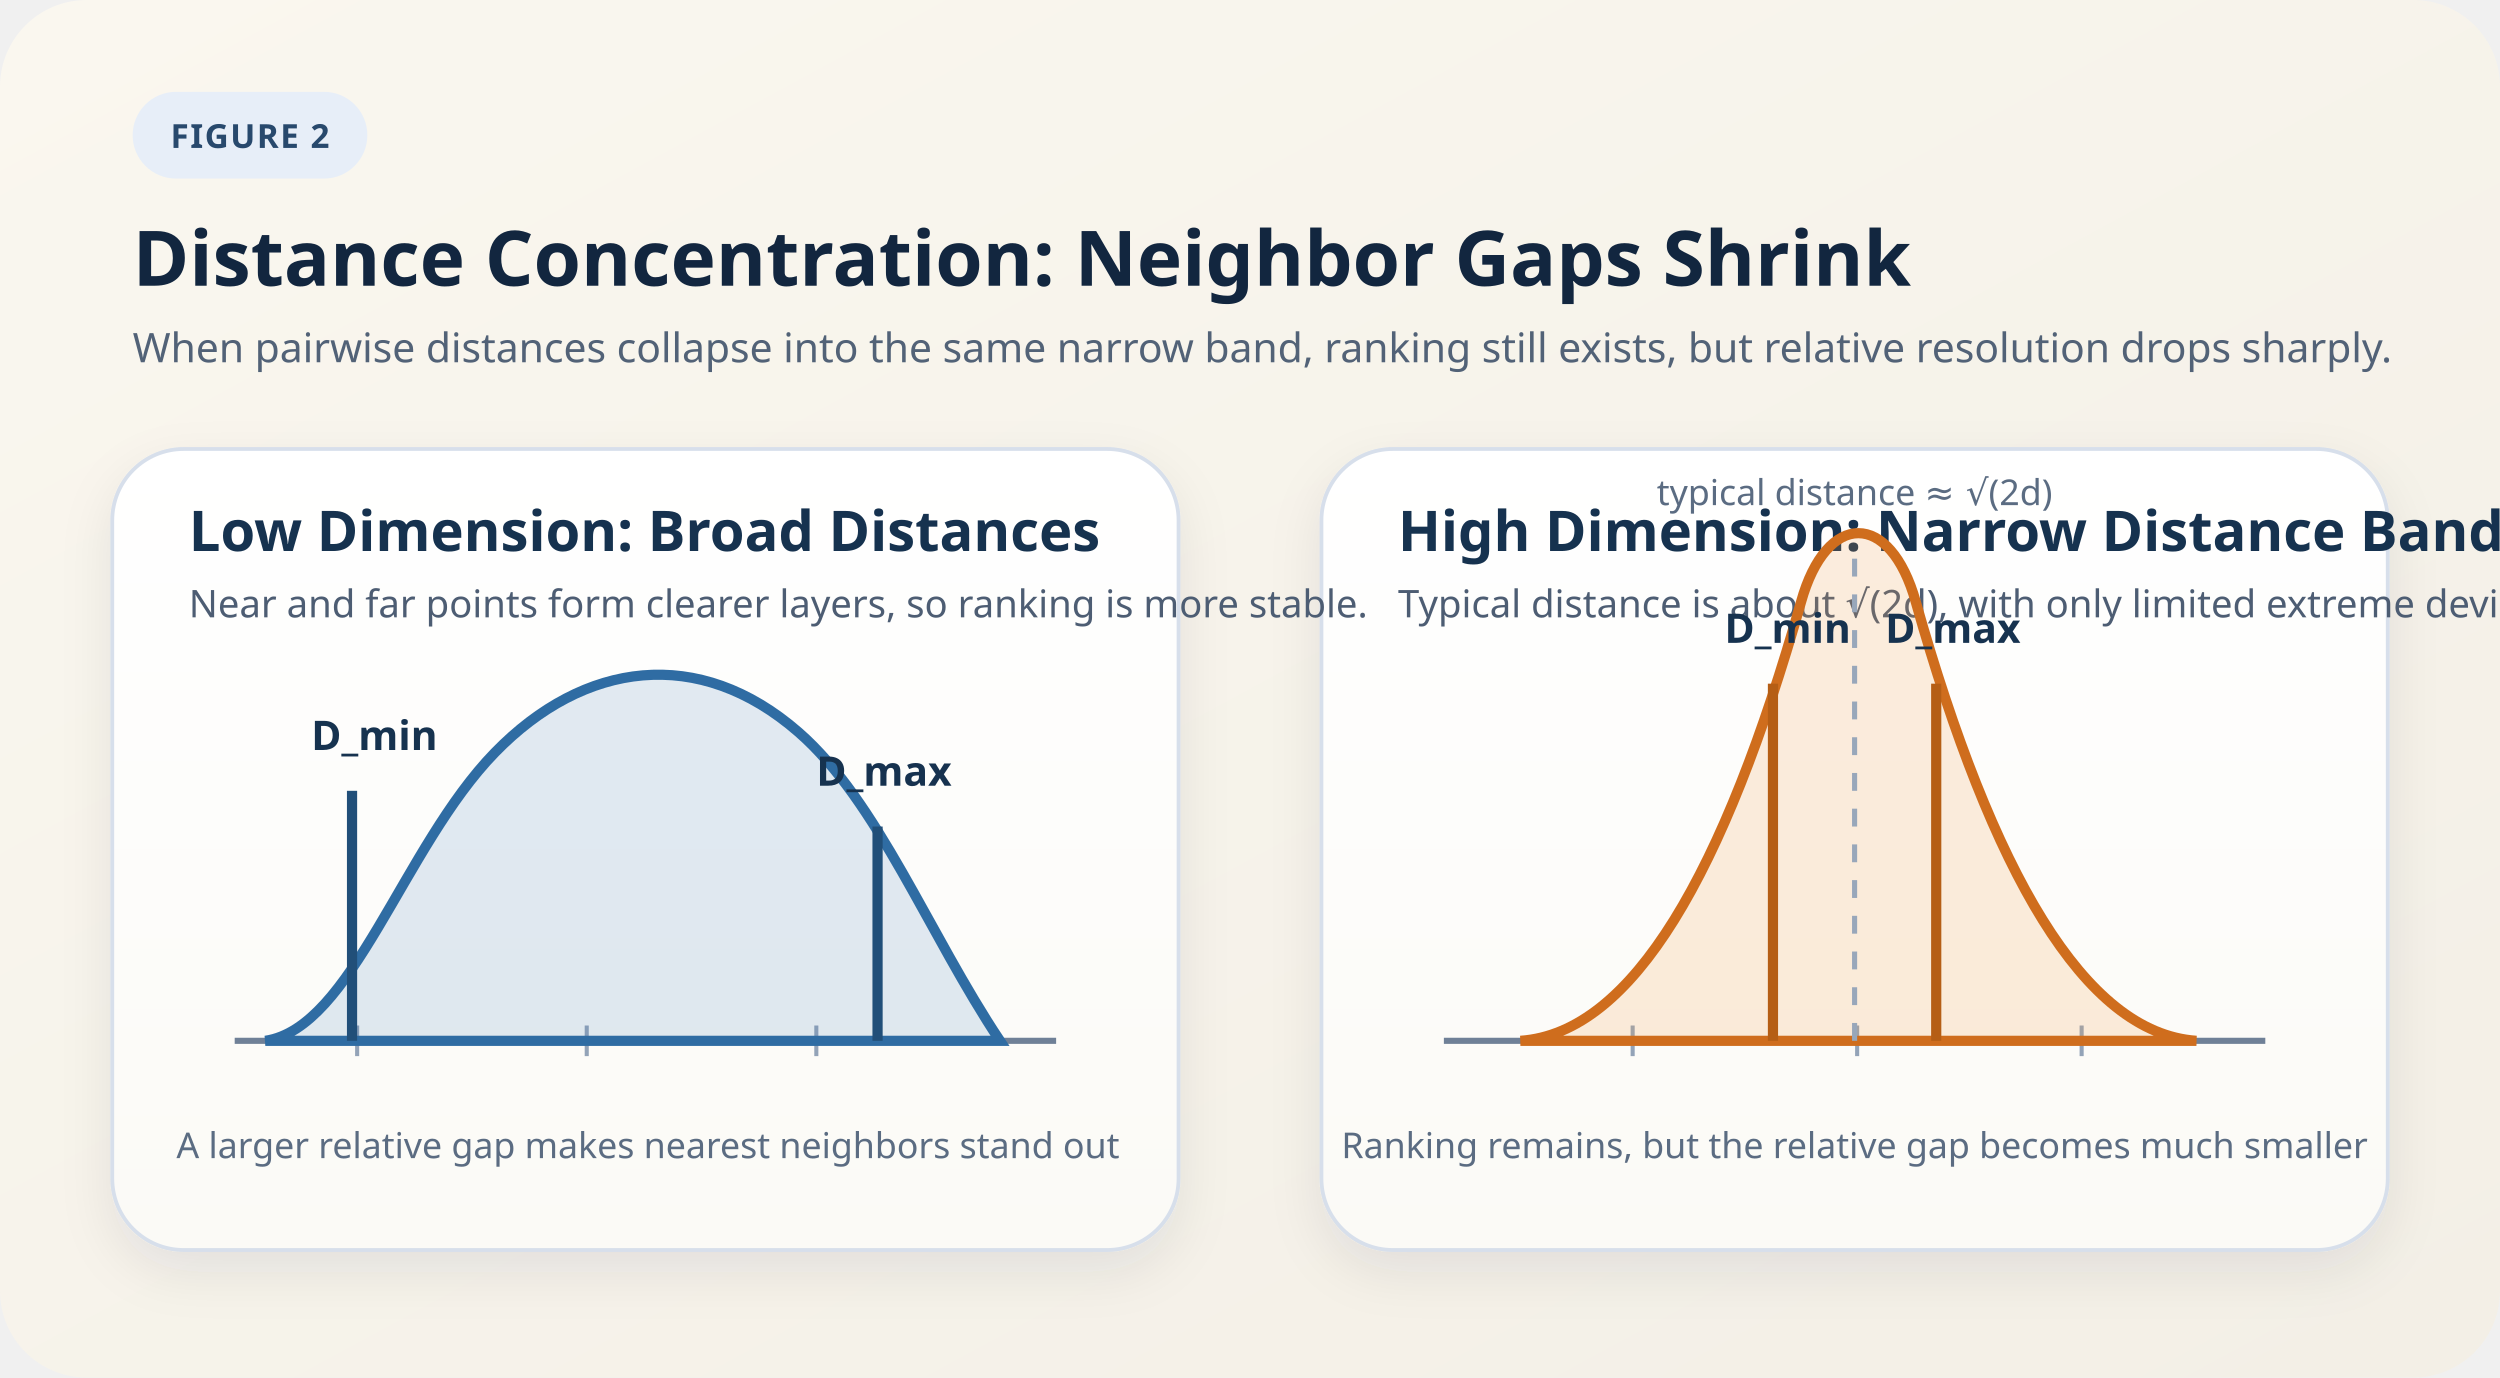
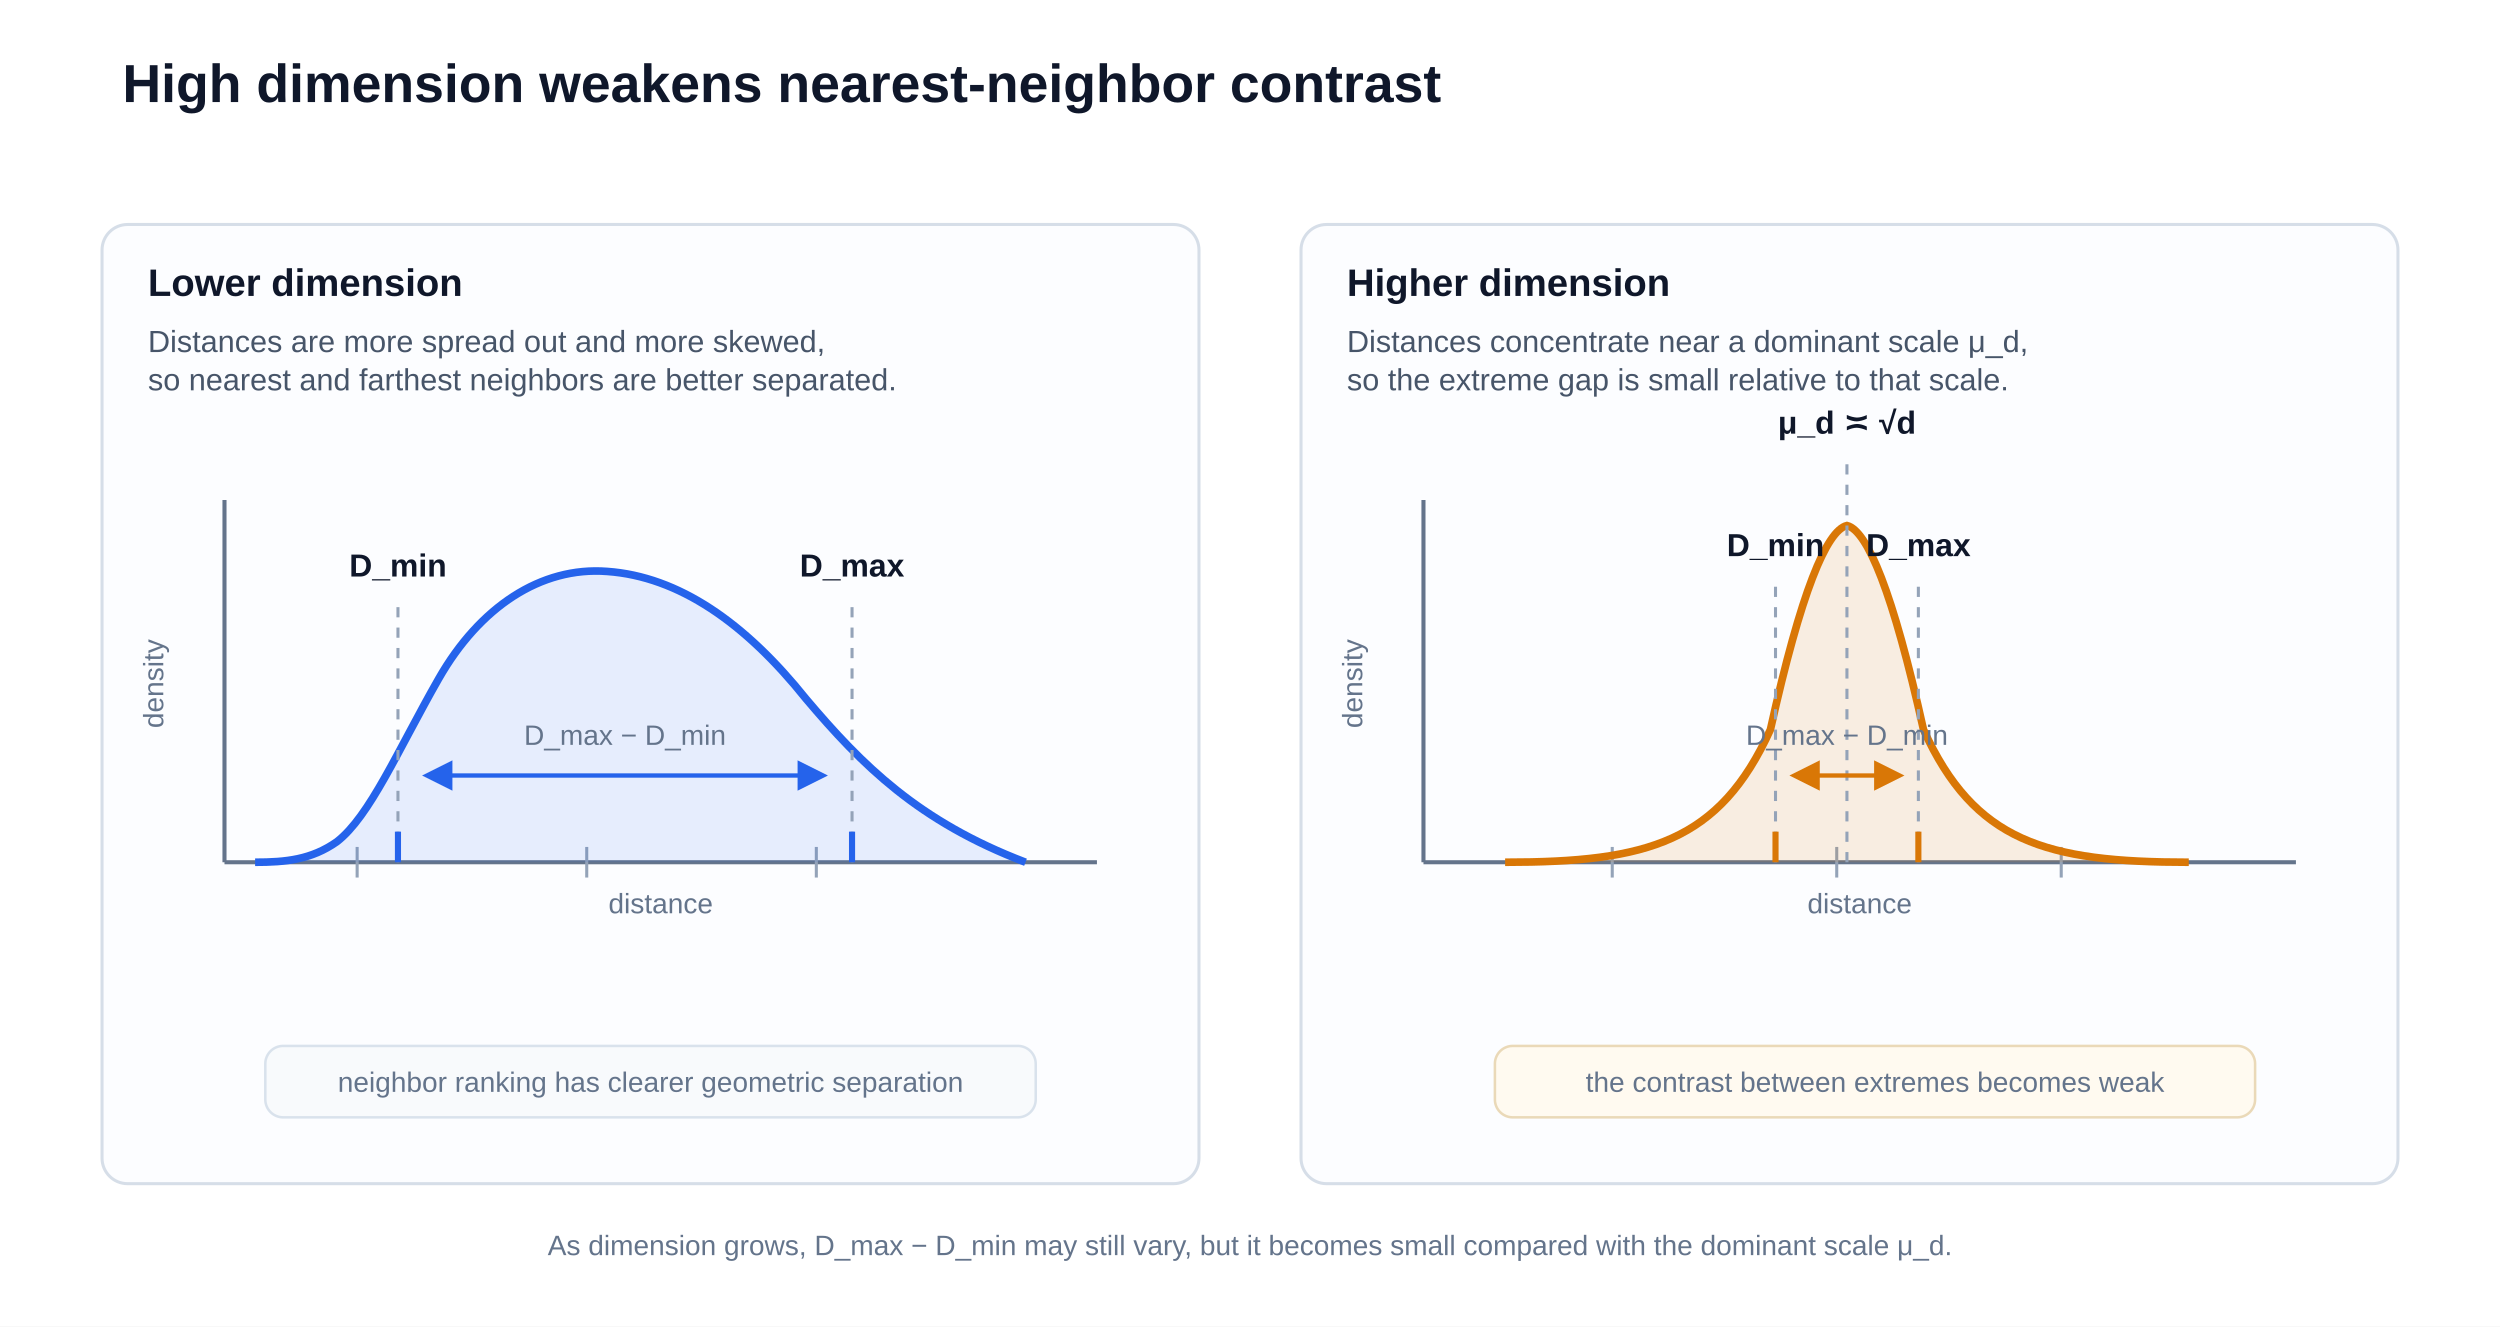
- <svg xmlns="http://www.w3.org/2000/svg" width="980" height="540" viewBox="0 0 980 540" role="img" aria-labelledby="title desc">
+ <svg xmlns="http://www.w3.org/2000/svg" width="980" height="520" viewBox="0 0 980 520" role="img" aria-labelledby="title desc">
  <defs>
-     <linearGradient id="bg" x1="0" y1="0" x2="1" y2="1">
-       <stop offset="0%" stop-color="#faf7ef" />
-       <stop offset="100%" stop-color="#f3efe6" />
-     </linearGradient>
-     <linearGradient id="card" x1="0" y1="0" x2="0" y2="1">
-       <stop offset="0%" stop-color="#ffffff" />
-       <stop offset="100%" stop-color="#fbfaf6" />
-     </linearGradient>
-     <filter id="shadow" x="-20%" y="-20%" width="140%" height="140%">
-       <feDropShadow dx="0" dy="8" stdDeviation="10" flood-color="#10233b" flood-opacity="0.08" />
-     </filter>
+     <marker id="arrowBlue" markerWidth="7" markerHeight="7" refX="5.5" refY="3.5" orient="auto-start-reverse">
+       <path d="M0,0 L7,3.5 L0,7 z" fill="#2563eb" />
+     </marker>
+     <marker id="arrowOrange" markerWidth="7" markerHeight="7" refX="5.5" refY="3.5" orient="auto-start-reverse">
+       <path d="M0,0 L7,3.5 L0,7 z" fill="#d97706" />
+     </marker>
+     <style>
+       .bg { fill: #ffffff; }
+ 
+       .title {
+         fill: #0f172a;
+         font-family: Arial, Helvetica, "Noto Sans", "PingFang SC", sans-serif;
+         font-size: 21px;
+         font-weight: 700;
+       }
+ 
+       .panel {
+         fill: #fcfdff;
+         stroke: #d6dee8;
+         stroke-width: 1.2;
+         rx: 10;
+       }
+ 
+       .panel-title {
+         fill: #0f172a;
+         font-family: Arial, Helvetica, "Noto Sans", "PingFang SC", sans-serif;
+         font-size: 15px;
+         font-weight: 700;
+       }
+ 
+       .text {
+         fill: #475569;
+         font-family: Arial, Helvetica, "Noto Sans", "PingFang SC", sans-serif;
+         font-size: 12px;
+         font-weight: 400;
+       }
+ 
+       .small {
+         fill: #64748b;
+         font-family: Arial, Helvetica, "Noto Sans", "PingFang SC", sans-serif;
+         font-size: 11px;
+         font-weight: 400;
+       }
+ 
+       .label {
+         fill: #0f172a;
+         font-family: Arial, Helvetica, "Noto Sans", "PingFang SC", sans-serif;
+         font-size: 12.5px;
+         font-weight: 600;
+       }
+ 
+       .axis {
+         stroke: #64748b;
+         stroke-width: 1.6;
+       }
+ 
+       .tick {
+         stroke: #94a3b8;
+         stroke-width: 1.2;
+       }
+ 
+       .dash {
+         stroke: #94a3b8;
+         stroke-width: 1.2;
+         stroke-dasharray: 4 4;
+       }
+ 
+       .curve-low-fill {
+         fill: rgba(37, 99, 235, 0.10);
+       }
+ 
+       .curve-low-stroke {
+         fill: none;
+         stroke: #2563eb;
+         stroke-width: 3;
+       }
+ 
+       .curve-high-fill {
+         fill: rgba(217, 119, 6, 0.12);
+       }
+ 
+       .curve-high-stroke {
+         fill: none;
+         stroke: #d97706;
+         stroke-width: 3;
+       }
+ 
+       .mark-low {
+         stroke: #2563eb;
+         stroke-width: 2.4;
+       }
+ 
+       .mark-high {
+         stroke: #d97706;
+         stroke-width: 2.4;
+       }
+ 
+       .gap-low {
+         stroke: #2563eb;
+         stroke-width: 1.7;
+         marker-start: url(#arrowBlue);
+         marker-end: url(#arrowBlue);
+       }
+ 
+       .gap-high {
+         stroke: #d97706;
+         stroke-width: 1.7;
+         marker-start: url(#arrowOrange);
+         marker-end: url(#arrowOrange);
+       }
+ 
+       .note-box {
+         fill: #f8fafc;
+         stroke: #d9e2ec;
+         stroke-width: 1;
+         rx: 7;
+       }
+ 
+       .note-box-warm {
+         fill: #fffaf0;
+         stroke: #ead9b8;
+         stroke-width: 1;
+         rx: 7;
+       }
+     </style>
  </defs>
-   <style>
-     .title { fill: #12263f; font-family: "Avenir Next", "PingFang SC", "Noto Sans SC", "Source Han Sans SC", sans-serif; font-size: 30px; font-weight: 700; }
-     .subtitle { fill: #526277; font-family: "Avenir Next", "PingFang SC", "Noto Sans SC", "Source Han Sans SC", sans-serif; font-size: 16px; font-weight: 500; }
-     .card { fill: url(#card); stroke: #d7dfeb; stroke-width: 1.5; rx: 28; filter: url(#shadow); }
-     .card-title { fill: #16324f; font-family: "Avenir Next", "PingFang SC", "Noto Sans SC", "Source Han Sans SC", sans-serif; font-size: 22px; font-weight: 700; }
-     .card-text { fill: #4d5d73; font-family: "Avenir Next", "PingFang SC", "Noto Sans SC", "Source Han Sans SC", sans-serif; font-size: 15px; font-weight: 500; }
-     .pill { fill: #e7eef8; }
-     .pill-text { fill: #28496d; font-family: "Avenir Next", "PingFang SC", "Noto Sans SC", "Source Han Sans SC", sans-serif; font-size: 13px; font-weight: 700; letter-spacing: 0.6px; }
-     .axis { stroke: #6f8097; stroke-width: 2.4; }
-     .tick { stroke: #93a3b8; stroke-width: 1.6; }
-     .curve-low { fill: rgba(69, 126, 182, 0.16); stroke: #2f6ca3; stroke-width: 4; }
-     .curve-high { fill: rgba(242, 156, 74, 0.18); stroke: #cf6d1d; stroke-width: 4; }
-     .mark-low { stroke: #214f79; stroke-width: 4; }
-     .mark-high { stroke: #b55e15; stroke-width: 4; }
-     .dash { stroke: #98a7ba; stroke-width: 2; stroke-dasharray: 7 7; }
-     .label { fill: #16324f; font-family: "Avenir Next", "PingFang SC", "Noto Sans SC", "Source Han Sans SC", sans-serif; font-size: 16px; font-weight: 700; }
-     .small { fill: #5b6c82; font-family: "Avenir Next", "PingFang SC", "Noto Sans SC", "Source Han Sans SC", sans-serif; font-size: 14px; font-weight: 500; }
-   </style>
-   <rect x="0" y="0" width="980" height="540" fill="url(#bg)" rx="34" />
-   <rect class="pill" x="52" y="36" width="92" height="34" rx="17" />
-   <text class="pill-text" x="98" y="58" text-anchor="middle">FIGURE 2</text>
-   <text class="title" x="52" y="112">Distance Concentration: Neighbor Gaps Shrink</text>
-   <text class="subtitle" x="52" y="142">When pairwise distances collapse into the same narrow band, ranking still exists, but relative resolution drops sharply.</text>
-   <rect class="card" x="44" y="176" width="418" height="314" rx="28" />
-   <rect class="card" x="518" y="176" width="418" height="314" rx="28" />
-   <text class="card-title" x="74" y="216">Low Dimension: Broad Distances</text>
-   <text class="card-text" x="74" y="242">Near and far points form clearer layers, so ranking is more stable.</text>
-   <line class="axis" x1="92" y1="408" x2="414" y2="408" />
-   <line class="tick" x1="140" y1="402" x2="140" y2="414" />
-   <line class="tick" x1="230" y1="402" x2="230" y2="414" />
-   <line class="tick" x1="320" y1="402" x2="320" y2="414" />
-   <path class="curve-low" d="M104 408 C138 403, 158 332, 194 295 C229 259, 274 253, 313 287 C344 314, 364 366, 392 408 Z" />
-   <line class="mark-low" x1="138" y1="408" x2="138" y2="310" />
-   <line class="mark-low" x1="344" y1="408" x2="344" y2="324" />
-   <text class="label" x="122" y="294">D_min</text>
-   <text class="label" x="320" y="308">D_max</text>
-   <text class="small" x="254" y="454" text-anchor="middle">A larger relative gap makes nearest neighbors stand out</text>
-   <text class="card-title" x="548" y="216">High Dimension: Narrow Distance Band</text>
-   <text class="card-text" x="548" y="242">Typical distance is about √(2d), with only limited extreme deviations.</text>
-   <line class="axis" x1="566" y1="408" x2="888" y2="408" />
-   <line class="tick" x1="640" y1="402" x2="640" y2="414" />
-   <line class="tick" x1="728" y1="402" x2="728" y2="414" />
-   <line class="tick" x1="816" y1="402" x2="816" y2="414" />
-   <path class="curve-high" d="M596 408 C640 405, 676 342, 706 236 C716 200, 741 200, 751 236 C781 342, 817 405, 861 408 Z" />
-   <line class="mark-high" x1="695" y1="408" x2="695" y2="268" />
-   <line class="mark-high" x1="759" y1="408" x2="759" y2="268" />
-   <line class="dash" x1="727" y1="408" x2="727" y2="212" />
-   <text class="label" x="676" y="252">D_min</text>
-   <text class="label" x="739" y="252">D_max</text>
-   <text class="small" x="727" y="198" text-anchor="middle">typical distance ≈ √(2d)</text>
-   <text class="small" x="727" y="454" text-anchor="middle">Ranking remains, but the relative gap becomes much smaller</text>
+   <rect class="bg" x="0" y="0" width="980" height="520" />
+   <text class="title" x="48" y="40">High dimension weakens nearest-neighbor contrast</text>
+   <rect class="panel" x="40" y="88" width="430" height="376" rx="10" />
+   <rect class="panel" x="510" y="88" width="430" height="376" rx="10" />
+   <text class="panel-title" x="58" y="116">Lower dimension</text>
+   <text class="text" x="58" y="138">
+     <tspan x="58" dy="0">Distances are more spread out and more skewed,</tspan>
+     <tspan x="58" dy="15">so nearest and farthest neighbors are better separated.</tspan>
+   </text>
+   <line class="axis" x1="88" y1="338" x2="430" y2="338" />
+   <line class="axis" x1="88" y1="338" x2="88" y2="196" />
+   <line class="tick" x1="140" y1="332" x2="140" y2="344" />
+   <line class="tick" x1="230" y1="332" x2="230" y2="344" />
+   <line class="tick" x1="320" y1="332" x2="320" y2="344" />
+   <path class="curve-low-fill" d="M100 338     C112 338, 122 337, 132 330     C145 320, 156 294, 172 266     C188 238, 212 222, 238 224     C266 226, 292 244, 316 274     C338 300, 360 322, 402 338 Z" />
+   <path class="curve-low-stroke" d="M100 338     C112 338, 122 337, 132 330     C145 320, 156 294, 172 266     C188 238, 212 222, 238 224     C266 226, 292 244, 316 274     C338 300, 360 322, 402 338" />
+   <line class="dash" x1="156" y1="338" x2="156" y2="238" />
+   <line class="dash" x1="334" y1="338" x2="334" y2="238" />
+   <line class="mark-low" x1="156" y1="338" x2="156" y2="326" />
+   <line class="mark-low" x1="334" y1="338" x2="334" y2="326" />
+   <text class="label" x="156" y="226" text-anchor="middle">D_min</text>
+   <text class="label" x="334" y="226" text-anchor="middle">D_max</text>
+   <line class="gap-low" x1="168" y1="304" x2="322" y2="304" />
+   <text class="small" x="245" y="292" text-anchor="middle">D_max − D_min</text>
+   <text class="small" x="259" y="358" text-anchor="middle">distance</text>
+   <text class="small" x="64" y="268" text-anchor="middle" transform="rotate(-90 64 268)">density</text>
+   <rect class="note-box" x="104" y="410" width="302" height="28" rx="7" />
+   <text class="small" x="255" y="428" text-anchor="middle">neighbor ranking has clearer geometric separation</text>
+   <text class="panel-title" x="528" y="116">Higher dimension</text>
+   <text class="text" x="528" y="138">
+     <tspan x="528" dy="0">Distances concentrate near a dominant scale μ_d,</tspan>
+     <tspan x="528" dy="15">so the extreme gap is small relative to that scale.</tspan>
+   </text>
+   <line class="axis" x1="558" y1="338" x2="900" y2="338" />
+   <line class="axis" x1="558" y1="338" x2="558" y2="196" />
+   <line class="tick" x1="632" y1="332" x2="632" y2="344" />
+   <line class="tick" x1="720" y1="332" x2="720" y2="344" />
+   <line class="tick" x1="808" y1="332" x2="808" y2="344" />
+   <path class="curve-high-fill" d="M590 338     C646 338, 674 330, 694 286     C706 232, 716 208, 724 206     C732 208, 742 232, 754 286     C774 330, 802 338, 858 338 Z" />
+   <path class="curve-high-stroke" d="M590 338     C646 338, 674 330, 694 286     C706 232, 716 208, 724 206     C732 208, 742 232, 754 286     C774 330, 802 338, 858 338" />
+   <line class="dash" x1="724" y1="338" x2="724" y2="182" />
+   <text class="label" x="724" y="170" text-anchor="middle">μ_d ≍ √d</text>
+   <line class="dash" x1="696" y1="338" x2="696" y2="230" />
+   <line class="dash" x1="752" y1="338" x2="752" y2="230" />
+   <line class="mark-high" x1="696" y1="338" x2="696" y2="326" />
+   <line class="mark-high" x1="752" y1="338" x2="752" y2="326" />
+   <text class="label" x="696" y="218" text-anchor="middle">D_min</text>
+   <text class="label" x="752" y="218" text-anchor="middle">D_max</text>
+   <line class="gap-high" x1="704" y1="304" x2="744" y2="304" />
+   <text class="small" x="724" y="292" text-anchor="middle">D_max − D_min</text>
+   <text class="small" x="729" y="358" text-anchor="middle">distance</text>
+   <text class="small" x="534" y="268" text-anchor="middle" transform="rotate(-90 534 268)">density</text>
+   <rect class="note-box-warm" x="586" y="410" width="298" height="28" rx="7" />
+   <text class="small" x="735" y="428" text-anchor="middle">the contrast between extremes becomes weak</text>
+   <text class="small" x="490" y="492" text-anchor="middle">
+     As dimension grows, D_max − D_min may still vary, but it becomes small compared with the dominant scale μ_d.
+   </text>
</svg>
